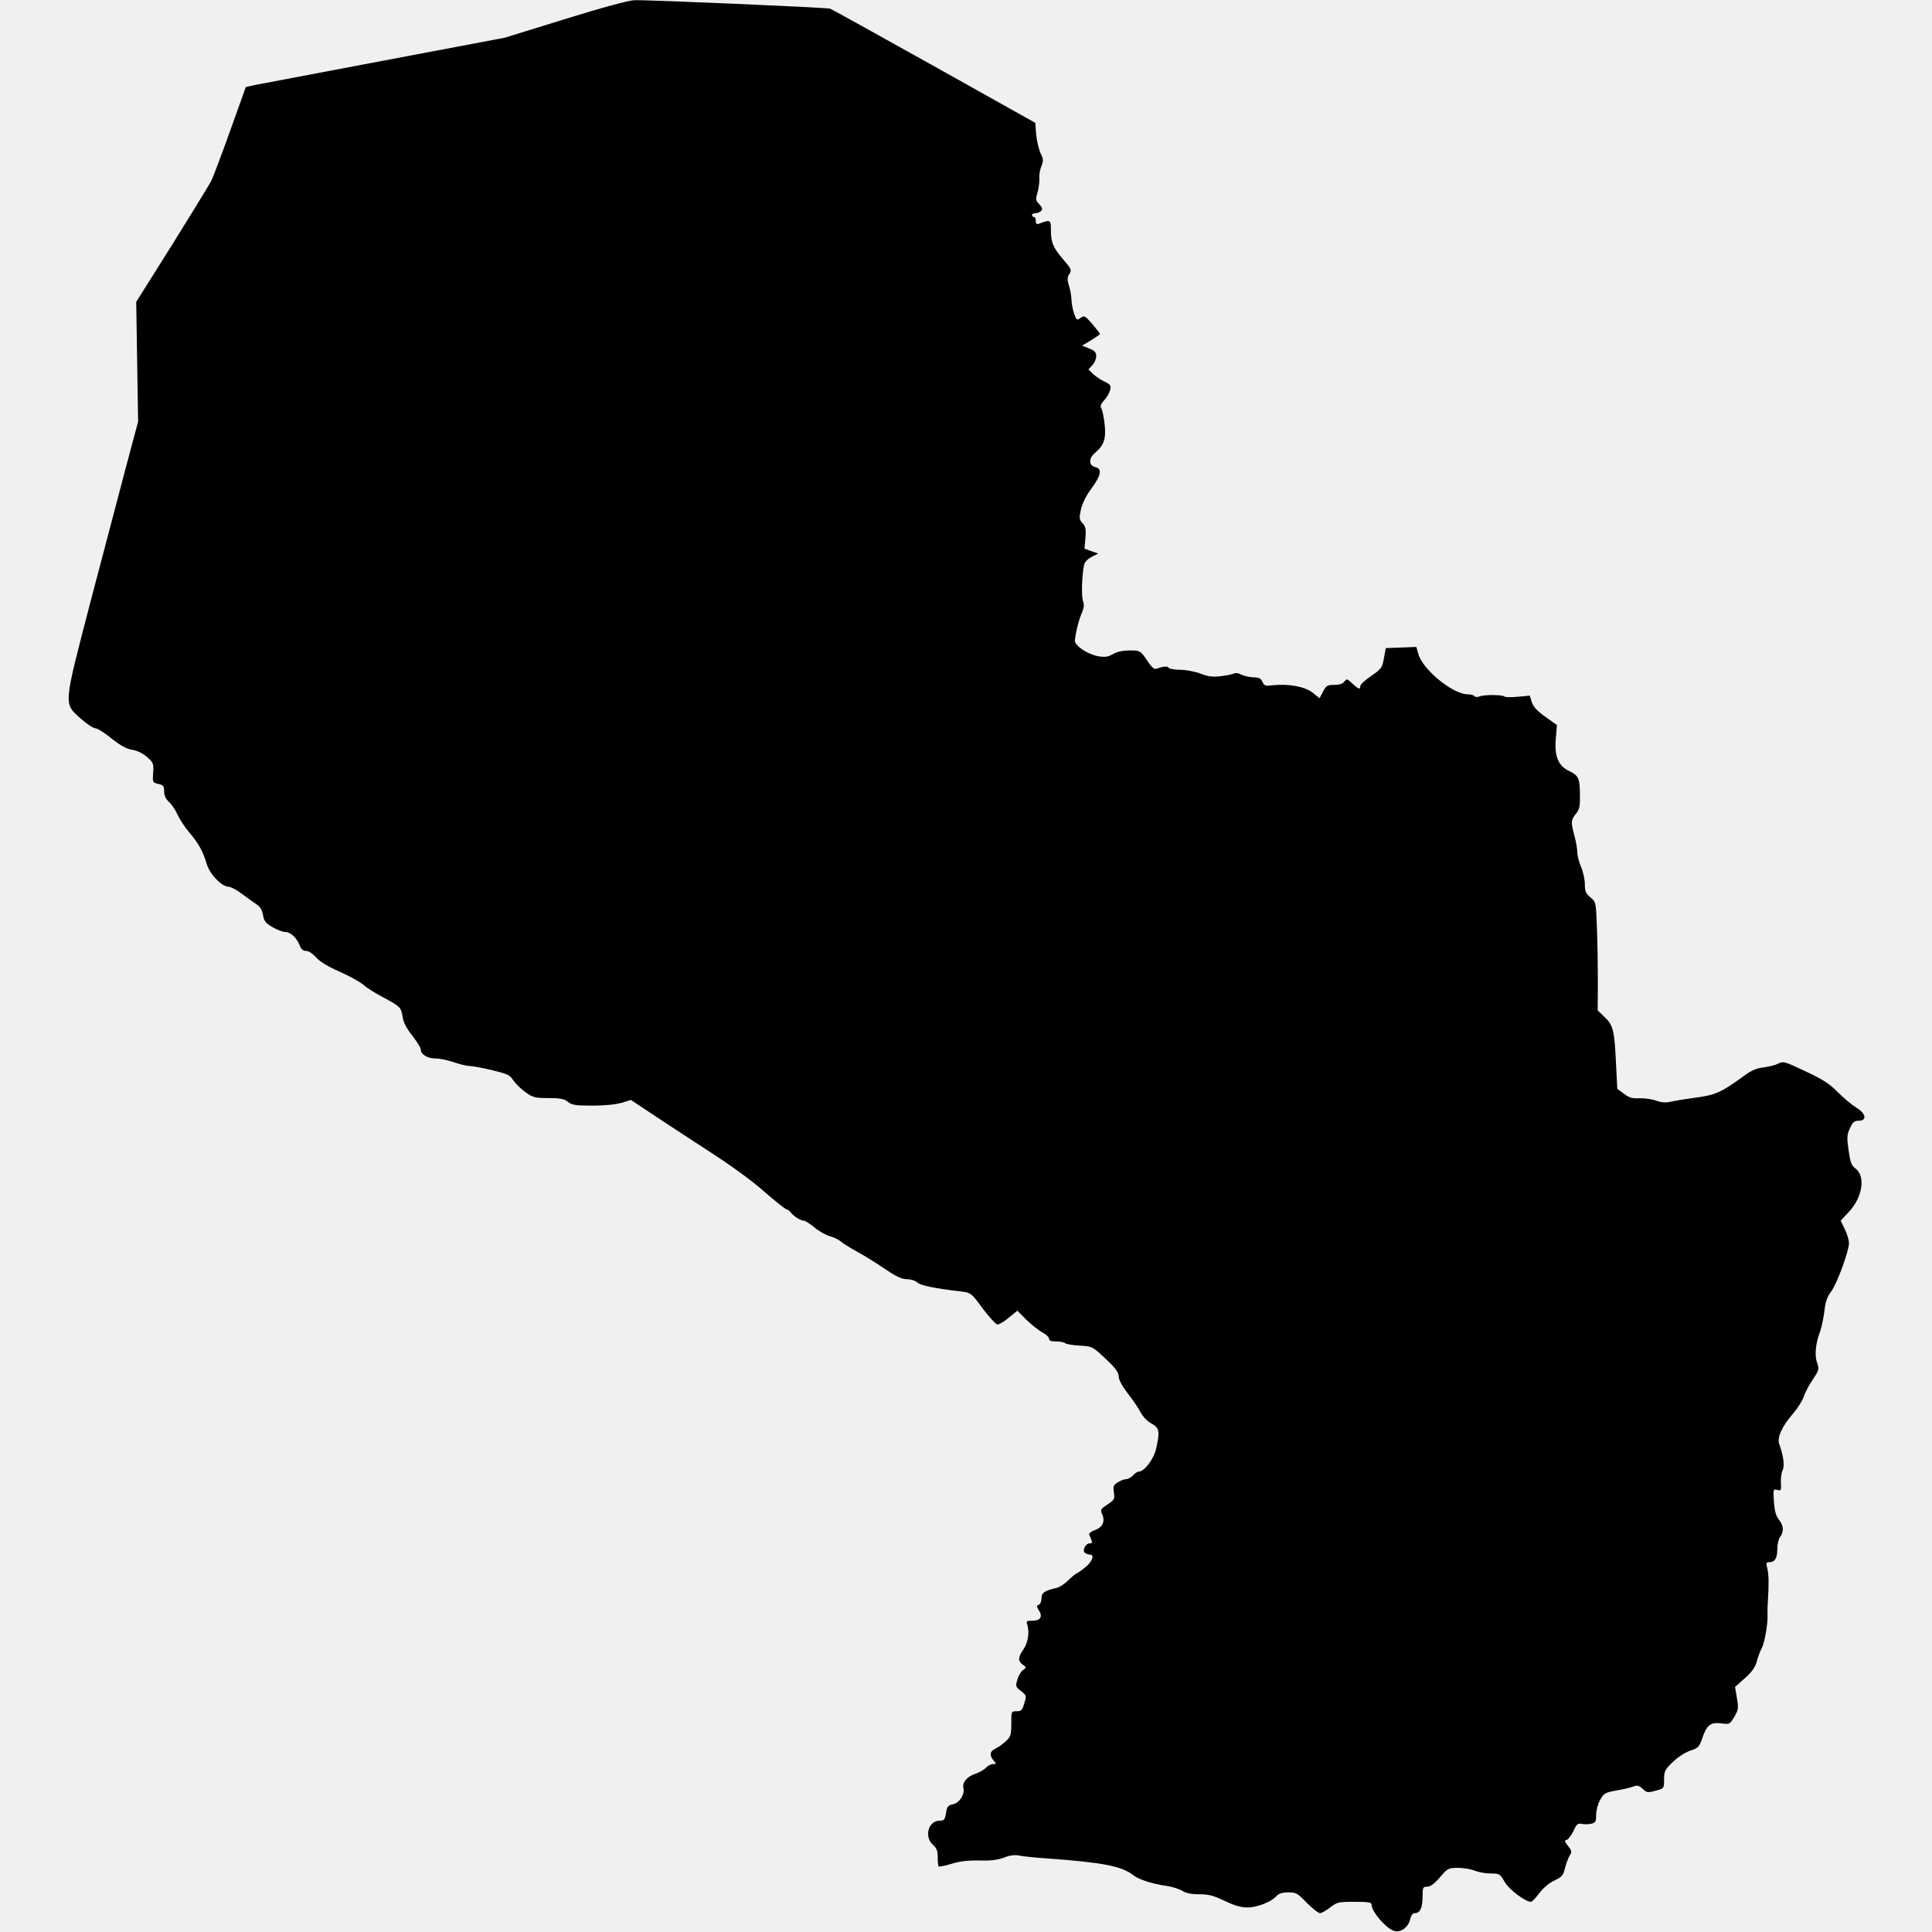
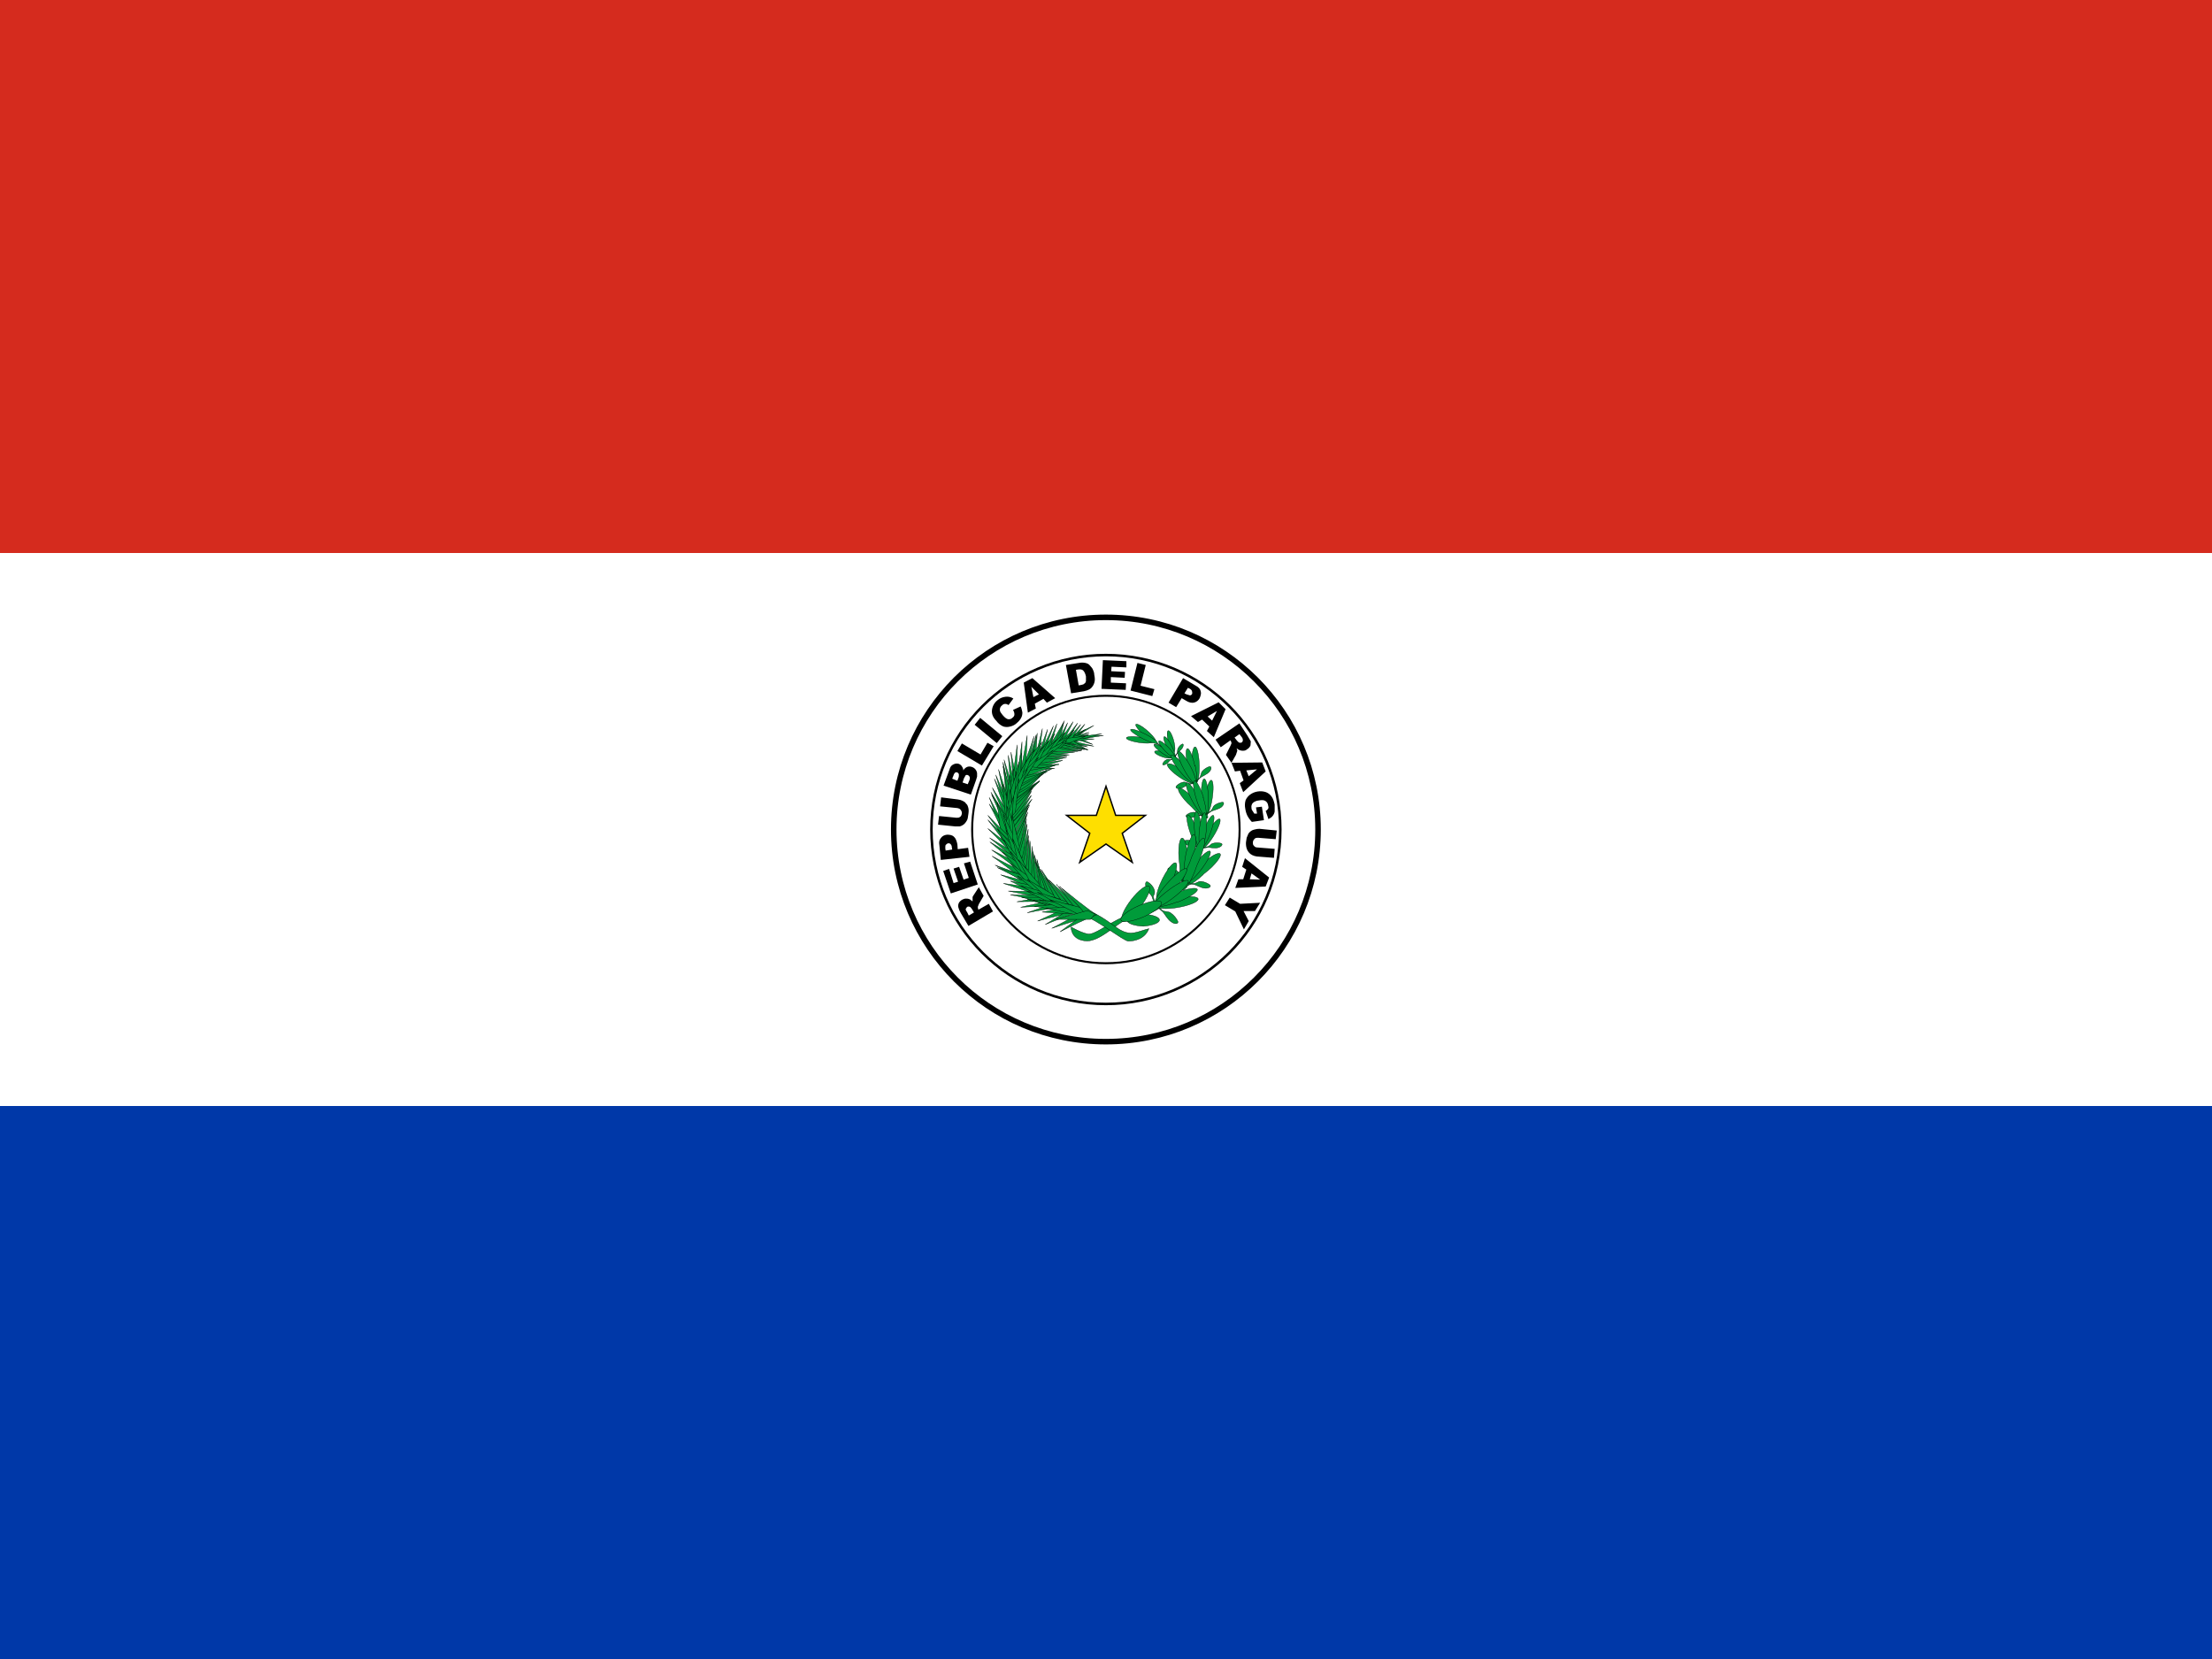
- <svg xmlns="http://www.w3.org/2000/svg" version="1.0" width="1024pt" height="1024pt" viewBox="0 0 1024 1024" preserveAspectRatio="xMidYMid meet">
-   <g transform="translate(0,1024) scale(0.1,-0.1)" fill="#000000" stroke="none">
-     <path d="M2995 10139 l-320 -99 -635 -120 c-349 -66 -658 -125 -686 -130 l-51 -11 -83 -232 c-46 -128 -91 -248 -101 -267 -10 -19 -103 -171 -207 -338 l-190 -302 5 -318 5 -317 -66 -247 c-36 -136 -120 -456 -187 -710 -144 -553 -142 -535 -53 -615 33 -29 68 -53 79 -53 11 0 50 -24 86 -54 48 -38 79 -55 109 -60 27 -4 57 -19 79 -38 34 -30 36 -35 33 -84 -4 -51 -3 -52 27 -59 27 -6 31 -11 31 -39 0 -22 8 -40 26 -57 15 -13 35 -44 45 -67 11 -24 39 -67 63 -95 50 -59 72 -100 92 -167 16 -54 80 -120 116 -120 11 0 44 -17 72 -39 28 -21 63 -46 77 -55 18 -12 28 -29 33 -55 5 -33 13 -43 50 -65 25 -14 55 -26 69 -26 27 0 61 -32 76 -72 7 -19 18 -28 33 -28 14 0 35 -14 53 -34 20 -23 63 -49 125 -76 52 -23 109 -55 127 -70 17 -16 62 -44 100 -64 94 -50 99 -55 107 -105 4 -30 21 -62 51 -100 25 -32 45 -64 45 -73 0 -26 35 -48 77 -48 22 0 66 -9 98 -20 32 -11 70 -20 84 -20 14 0 68 -10 119 -22 82 -20 95 -26 112 -53 11 -17 39 -45 64 -63 41 -29 51 -32 123 -32 62 0 83 -4 103 -20 21 -17 41 -20 130 -20 65 0 124 6 155 15 l49 15 116 -77 c63 -42 198 -130 299 -196 111 -71 228 -156 292 -213 60 -52 112 -94 118 -94 5 0 16 -8 23 -17 15 -20 52 -43 69 -43 7 0 32 -16 56 -36 24 -20 60 -40 81 -46 20 -5 46 -18 57 -27 11 -10 51 -35 89 -56 39 -21 105 -62 148 -92 60 -40 88 -53 115 -53 21 0 45 -8 56 -18 17 -16 93 -31 238 -48 44 -6 49 -9 108 -90 35 -46 70 -84 78 -84 9 0 36 16 60 36 l45 37 51 -51 c29 -27 67 -57 85 -66 17 -9 32 -23 32 -31 0 -11 11 -15 38 -15 21 0 42 -4 47 -9 6 -5 40 -11 77 -13 67 -4 68 -4 136 -68 55 -51 70 -72 71 -95 1 -19 18 -51 48 -90 26 -33 57 -78 68 -100 13 -24 36 -48 58 -60 42 -23 46 -42 24 -136 -13 -55 -63 -119 -92 -119 -7 0 -20 -9 -30 -20 -10 -11 -27 -20 -37 -20 -10 0 -30 -8 -44 -17 -23 -14 -25 -22 -20 -54 5 -34 3 -38 -34 -63 -36 -24 -39 -28 -29 -50 18 -39 4 -70 -36 -85 -20 -7 -34 -18 -32 -24 19 -45 19 -47 3 -47 -23 0 -42 -40 -25 -51 8 -5 20 -9 27 -9 25 0 11 -38 -27 -68 -22 -18 -43 -32 -46 -32 -3 0 -22 -16 -42 -35 -20 -20 -48 -38 -62 -41 -64 -14 -81 -26 -81 -56 0 -16 -6 -31 -15 -34 -12 -5 -12 -9 1 -29 22 -33 9 -55 -33 -55 -32 0 -35 -2 -28 -22 12 -42 4 -93 -20 -129 -30 -43 -31 -63 -4 -82 20 -15 20 -15 1 -29 -11 -7 -24 -30 -30 -51 -10 -35 -9 -38 20 -60 29 -23 29 -25 17 -65 -11 -37 -16 -42 -41 -42 -28 0 -28 0 -28 -66 0 -60 -3 -69 -29 -93 -16 -15 -40 -32 -55 -39 -30 -13 -33 -37 -9 -64 15 -17 15 -18 -4 -18 -11 0 -28 -9 -38 -20 -9 -10 -34 -24 -54 -31 -44 -14 -72 -46 -65 -75 9 -34 -21 -80 -55 -87 -27 -6 -32 -12 -37 -47 -6 -35 -10 -40 -34 -40 -60 0 -83 -86 -35 -128 19 -17 25 -31 25 -65 0 -24 2 -46 5 -49 3 -3 34 3 67 13 44 14 87 19 148 18 62 -2 99 3 133 16 31 12 57 15 79 10 18 -4 85 -11 148 -15 300 -22 395 -41 457 -89 29 -23 100 -46 178 -57 27 -4 63 -15 80 -25 20 -13 49 -19 92 -19 50 0 75 -7 134 -35 52 -25 87 -35 120 -35 52 0 126 29 154 60 13 14 31 20 63 20 41 0 49 -4 98 -55 30 -30 61 -55 70 -55 9 0 33 14 54 30 36 28 43 30 129 30 77 0 91 -3 91 -16 0 -38 81 -130 122 -139 36 -8 74 22 83 66 5 20 13 29 25 29 27 0 40 30 40 89 0 47 2 51 24 51 17 0 38 15 68 50 41 48 45 50 96 50 29 0 69 -7 89 -15 19 -8 57 -15 84 -15 47 0 49 -1 75 -46 24 -41 109 -104 139 -104 6 1 25 21 43 45 20 27 51 54 79 67 42 20 49 28 58 68 7 25 18 55 25 66 12 19 11 25 -9 50 -19 24 -20 30 -8 32 9 2 24 23 36 46 17 38 23 43 45 39 14 -3 37 -2 51 1 22 6 25 12 25 47 0 24 9 58 21 79 20 36 27 39 86 50 35 6 75 15 90 21 21 8 30 6 48 -11 25 -23 27 -23 78 -9 36 10 37 11 37 57 0 43 4 52 45 92 28 27 65 51 93 61 43 14 48 20 63 62 24 73 45 90 100 83 46 -6 47 -6 71 34 22 38 23 46 14 100 l-10 59 52 46 c37 33 55 58 63 88 6 23 18 56 27 72 15 28 34 137 30 180 0 11 0 40 2 65 6 95 5 146 -3 177 -7 29 -6 33 10 33 30 0 43 21 43 69 0 26 7 55 15 65 21 28 19 59 -6 91 -16 19 -23 46 -27 95 -4 67 -4 69 18 63 20 -5 22 -3 19 38 -1 24 3 54 9 66 12 23 5 76 -17 137 -14 35 13 95 72 163 25 29 51 70 57 90 7 21 28 62 48 91 34 51 35 55 23 89 -14 39 -9 100 16 166 8 23 18 72 23 109 5 49 15 75 35 102 31 40 95 215 95 258 0 15 -10 48 -22 73 l-22 45 40 43 c76 79 94 193 37 235 -20 15 -26 31 -35 95 -10 68 -9 82 7 117 15 33 23 40 47 40 45 0 38 39 -14 70 -23 14 -66 50 -97 81 -44 45 -80 68 -172 111 -109 52 -118 54 -143 41 -15 -8 -50 -17 -77 -20 -36 -4 -65 -16 -98 -40 -134 -97 -156 -107 -280 -123 -36 -5 -86 -13 -110 -18 -33 -8 -54 -6 -85 5 -23 8 -62 13 -88 12 -37 -2 -53 3 -81 24 l-35 26 -7 138 c-8 171 -15 200 -61 243 l-36 35 1 150 c0 83 -2 212 -5 287 -5 137 -5 137 -35 162 -24 21 -29 32 -29 70 0 24 -9 65 -20 91 -11 26 -20 61 -20 78 0 18 -7 57 -15 87 -20 73 -19 84 8 117 19 24 22 39 21 105 -1 85 -8 98 -60 123 -55 26 -76 79 -68 169 l6 73 -60 43 c-44 31 -64 52 -73 78 l-11 35 -63 -6 c-34 -3 -66 -3 -70 1 -10 10 -106 11 -132 1 -13 -5 -25 -4 -28 1 -4 6 -20 10 -36 10 -78 0 -236 129 -261 212 l-11 39 -81 -3 -81 -3 -10 -54 c-9 -51 -14 -57 -68 -94 -31 -21 -57 -45 -57 -53 0 -21 -10 -17 -43 14 -27 25 -29 26 -41 10 -9 -12 -27 -18 -54 -18 -37 0 -43 -4 -60 -36 l-18 -35 -37 30 c-41 32 -127 48 -212 39 -38 -5 -44 -3 -54 18 -8 19 -19 24 -48 24 -21 1 -49 7 -63 14 -14 8 -31 11 -40 6 -8 -4 -40 -10 -70 -14 -43 -5 -67 -2 -108 14 -29 11 -76 20 -107 20 -29 0 -57 5 -61 11 -6 10 -30 7 -67 -6 -9 -4 -25 11 -47 44 -27 42 -37 51 -64 53 -57 2 -91 -3 -121 -21 -23 -13 -40 -15 -75 -9 -56 10 -126 57 -123 84 5 46 22 112 37 146 12 28 13 44 6 63 -9 24 -6 136 6 192 2 13 19 30 39 41 l36 18 -37 13 -36 13 5 57 c4 46 1 60 -15 78 -18 19 -19 27 -9 72 7 32 27 73 56 112 51 70 58 104 21 113 -36 9 -37 46 -3 75 48 40 60 75 52 150 -4 36 -11 74 -17 85 -8 14 -4 24 15 45 13 14 27 38 31 54 6 24 2 29 -31 45 -20 9 -47 28 -61 41 l-23 23 20 22 c12 12 21 34 21 48 0 21 -8 29 -37 41 l-38 15 47 28 c26 16 47 31 48 34 0 3 -18 26 -41 53 -38 44 -42 46 -62 32 -20 -14 -21 -13 -34 23 -7 20 -13 53 -14 72 0 19 -6 53 -13 75 -10 33 -10 44 2 63 13 21 11 26 -32 76 -55 64 -66 91 -66 158 0 54 -3 55 -64 32 -12 -4 -16 0 -16 15 0 12 -4 21 -10 21 -5 0 -10 5 -10 10 0 6 8 10 18 10 10 0 23 5 30 12 9 9 7 17 -9 35 -20 20 -21 26 -9 66 6 24 10 57 9 73 -2 16 3 44 10 62 12 29 12 38 -4 70 -9 20 -20 65 -23 99 l-5 62 -536 300 c-295 165 -543 302 -551 305 -16 6 -959 47 -1038 45 -29 -1 -171 -39 -367 -100z" />
+ <svg xmlns="http://www.w3.org/2000/svg" id="flag-icons-py" viewBox="0 0 640 480">
+   <path fill="#0038a8" d="M0 319.7h640V480H0z" />
+   <path fill="#fff" d="M0 160h640v160H0z" />
+   <path fill="#d52b1e" d="M0 0h640v160H0z" />
+   <g fill="none" stroke="#000" transform="translate(-116.4) scale(1.45455)">
+     <circle cx="300" cy="165" r="42.2" stroke-width="1.1" />
+     <circle cx="300" cy="165" r="34.7" stroke-width=".5" />
+     <circle cx="300" cy="165" r="26.6" stroke-width=".4" />
  </g>
+   <path d="m287.3 263.7-7.1 4.2-2.2-3.7a6.2 6.2 0 0 1-.7-1.6 2 2 0 0 1 .1-1.3c.2-.4.5-.7 1-1 .4-.2.7-.3 1.1-.3a2.3 2.3 0 0 1 1.1.2l.8.6v-1.3l.3-.5 1.5-2.3 1.4 2.5-1.4 2.4-.3.8.1.6.1.2 3-1.7zm-5.5.3-.6-1-.4-.5a.7.7 0 0 0-.5-.2.8.8 0 0 0-.5.1l-.4.6c0 .2.1.5.4.9l.5 1zm-6.7-5.5-2.2-6.5 1.7-.6 1.3 4.1 1.3-.4-1.3-3.8 1.6-.5 1.3 3.7 1.5-.5-1.4-4.2 1.8-.5 2.2 6.6zm-2.9-9.7-.4-4.2c-.2-1 0-1.6.4-2.1.4-.6 1-.9 1.8-1 .8 0 1.5.1 2 .6.5.4.8 1.2 1 2.2l.1 1.4 3-.4.4 2.6zm3.3-3-.1-.6c0-.5-.2-.8-.4-1a.8.8 0 0 0-.7-.2 1 1 0 0 0-.6.4c-.2.1-.2.5-.2 1l.1.7zm-3.5-12.5.3-2.6 4.8.6a4.2 4.2 0 0 1 1.4.4c.4.2.8.4 1 .8.4.3.5.7.6 1 .2.6.2 1.2.1 1.9l-.2 1.3c-.1.5-.3.8-.5 1.1a3 3 0 0 1-1.8 1.3h-1.4l-4.9-.5.3-2.5 5 .5c.4 0 .8 0 1-.2.4-.2.5-.6.6-1a1.4 1.4 0 0 0-.3-1c-.2-.4-.6-.5-1-.6zm1-6 1.7-4.6c.2-.8.6-1.3 1.1-1.5a2 2 0 0 1 1.6-.2c.5.2.8.5 1 .9.2.3.3.6.3 1 .3-.5.7-.8 1.1-1a2 2 0 0 1 1.4 0 2.2 2.2 0 0 1 1.5 1.8v1l-.3 1-1.5 4.2zm4-1.4.4-1.1c0-.4.1-.7 0-.8 0-.2-.2-.4-.4-.5a.7.7 0 0 0-.6 0c-.2.2-.4.4-.5.8l-.4 1zm3 1 .5-1.2c.1-.4.2-.7 0-1a.8.8 0 0 0-.4-.4.7.7 0 0 0-.7 0l-.5.9-.4 1.2zm-3-9.6 1.3-2.2 5.4 3.2 2-3.4 1.8 1-3.4 5.6zm5-7.6 1.6-2 6.4 5.3-1.6 2zm11.1-4.3 2.2-1c.3.6.4 1.2.5 1.7a3.1 3.1 0 0 1-.3 1.5 4.5 4.5 0 0 1-1.2 1.5 4 4 0 0 1-2 1.1 3.5 3.5 0 0 1-2 0 4.7 4.7 0 0 1-2-1.6c-1-1-1.4-2-1.3-3.1a4.2 4.2 0 0 1 1.6-2.9 4.2 4.2 0 0 1 2.3-1c.7-.1 1.5 0 2.3.5l-1.4 1.9a1.9 1.9 0 0 0-.6-.3 1.5 1.5 0 0 0-.7 0 1.5 1.5 0 0 0-.6.4 1.5 1.5 0 0 0-.6 1.4c0 .4.4.9.8 1.4.6.7 1.1 1.1 1.6 1.2.4 0 .8 0 1.2-.4.4-.3.6-.6.6-1s-.1-.8-.4-1.3zm8.8-3.2-2.5 1.4.3 1.4-2.3 1.2-1.2-8.7 2.5-1.3 6.6 5.8-2.4 1.3zm-1.3-1.3-2.2-2.2.6 3zm7.8-8.5 3.8-.6a4.6 4.6 0 0 1 1.8 0c.5.1 1 .3 1.3.7s.7.7.9 1.2c.2.4.4 1 .4 1.5.2.9.2 1.6.1 2a3.4 3.4 0 0 1-.6 1.4 2.7 2.7 0 0 1-1 .9 6 6 0 0 1-1.5.5l-3.7.6zm2.9 1.4.8 4.5.6-.1c.5-.1.9-.2 1-.4.3-.1.4-.4.5-.7v-1.4c-.2-.9-.5-1.4-.8-1.7-.3-.3-.8-.4-1.5-.3zm7.8-2.8 6.8.3v1.8l-4.3-.2-.1 1.3 4 .2-.1 1.7-4-.2v1.6l4.4.2-.1 1.9-7-.3zm10 .8 2.4.6-1.5 6 4 1-.6 2-6.3-1.6zm13.2 4.4 3.7 2.2c.8.4 1.3 1 1.4 1.6.2.6 0 1.3-.3 2a2.5 2.5 0 0 1-1.7 1.3c-.6.1-1.4 0-2.3-.6l-1.2-.7-1.6 2.6-2.2-1.3zm.4 4.4.6.3 1 .3a.8.8 0 0 0 .6-.4 1 1 0 0 0 0-.7c0-.3-.2-.5-.6-.8l-.6-.3zm7.2 9.6-2.1-2-1.2.7-2-1.7 8-4 2 2-3.4 8.1-2-1.8zm.8-1.7 1.4-2.8-2.7 1.6zm1 5.5 6.9-4.7 2.3 3.5 1 1.7-.1 1.2a2.3 2.3 0 0 1-1 1.1c-.3.3-.7.4-1 .4a2.3 2.3 0 0 1-1.2-.2c-.2 0-.5-.3-.8-.5l.2.7-.2.6a3.3 3.3 0 0 1-.2.6l-1.3 2.3-1.6-2.3 1.3-2.6.3-.7a1 1 0 0 0-.2-.7l-.1-.2-2.8 2zm5.5-.6.7.9.4.4c.2.2.3.2.5.2a.8.8 0 0 0 .5-.1.8.8 0 0 0 .3-.6c0-.2 0-.5-.3-.9l-.7-.9zm2.6 12.4-1-2.8-1.5.2-1-2.5 8.9-.1 1 2.6-6.5 6-1-2.6zm1.5-1.2 2.4-2-3.1.3zm2.1 9 1.7-.2.6 3.9-3.5.5a8 8 0 0 1-1.3-1.8 6.8 6.8 0 0 1-.6-2 5 5 0 0 1 .1-2.5 4 4 0 0 1 1.3-1.6 4.9 4.9 0 0 1 2.2-.9 5 5 0 0 1 2.4.2 3.6 3.6 0 0 1 1.7 1.4c.4.6.6 1.3.8 2.2v2a2.7 2.7 0 0 1-.6 1.3c-.3.4-.7.6-1.2.9l-.8-2.4c.3-.1.5-.3.7-.6s.1-.6 0-1a1.7 1.7 0 0 0-.7-1.2c-.4-.3-1-.4-2-.2a3 3 0 0 0-1.7.7c-.4.4-.5 1-.4 1.5 0 .3.1.6.3.8l.5.8h.8zm5.4 12-.2 2.6-5-.4a4.2 4.2 0 0 1-1.3-.4 3 3 0 0 1-1-.8 3 3 0 0 1-.6-1.1 5.1 5.1 0 0 1-.2-1.8l.2-1.3.5-1.2a3 3 0 0 1 .8-.8 2.6 2.6 0 0 1 1-.4 4.9 4.9 0 0 1 1.4-.2l5 .5-.3 2.5-5-.4c-.5 0-.9 0-1.1.3a1.4 1.4 0 0 0-.5 1c0 .4 0 .8.3 1 .2.3.5.5 1 .5zm-9.1 8.8.9-2.8-1.2-.8.8-2.5 7 5.6-1 2.6-8.8.4.9-2.5zm1.9 0 3 .1-2.5-1.8zm3 6.8-1.5 2.4h-3.3l1.5 2.9-1.4 2.4-2.5-5.2-3-1.8 1.4-2.2 3 1.8z" />
+   <g fill="#009b3a" stroke="#000" stroke-width=".1">
+     <path d="M328.1 211.3s23.4 10.1 19.3 30.9c-4 20.8-17 20.6-22.2 23-5 2.2-8.6 5.5-10.6 5-2-.4-4.7-2-4.7-2s-.2 3.5 3.9 4c4.1.7 9.5-5.3 12-6 2.6-.6 18.5-2.4 22.4-23.5 4.5-22.6-20-30.7-20-31.4z" />
+     <path d="M339.9 215.8a3.2.8 75.1 0 1-1.5 0 3.2.8 75.1 1 1 1.5 0z" />
+     <path d="M339.1 216a3.3.7 63.3 1 1-1.4.5 3.3.7 63.3 0 1 1.4-.5zm-2.3 1.5a3.1.8 17 0 1-.2 1.6 3.1.8 17 0 1 .2-1.6z" />
+     <path d="M337.1 216.7a3.3.7 34.2 1 1-.7 1.3 3.3.7 34.2 1 1 .7-1.3z" />
+     <path d="M338.1 216.3a3.3.7 46.2 1 1-1 1 3.3.7 46.2 0 1 1-1z" />
+     <path d="m339.7 219.2-1 .6c-.3 0-.6-.3-1.2 0s-1 .9-1.1 1.2c-.1.3.2.5.9.1.7-.3.9-.9 1.2-1.1l1.3-.7.8-1.3c.3-.4 1.2-1 1.6-1.8.3-.6.2-1.1-.2-.9a3 3 0 0 0-1.2 1.3c-.2.4 0 1-.3 1.4l-.8 1.2zm7.3 2.4a1 4.8-1.6 1 1-2.2-.5 1 4.8-1.6 1 1 2.2.5z" />
+     <path d="M345.8 221.5a5 1 77.5 1 1-2.2.1 5 1 77.5 1 1 2.1 0z" />
+     <path d="M342 222.7a4.7 1.1 35 1 1-.7 2.2 4.7 1.1 35 1 1 .7-2.2z" />
+     <path d="M342.8 221.6a5 1 50.9 0 1-1.4 1.6 5 1 50.9 1 1 1.4-1.5z" />
+     <path d="M344.3 221.5a5.1 1 61.8 1 1-1.8 1 5.1 1 61.8 1 1 1.8-1z" />
+     <path d="m345.6 226.4-1.8.4c-.3 0-.6-.7-1.5-.5-.9.2-1.7.8-2 1.2-.2.4.1.8 1.2.6 1.2-.2 1.6-1 2.2-1 .5-.2 1.4-.4 2-.4.2-.4 1-1.2 1.5-1.6.5-.5 2-1 2.7-1.8.7-.8.7-1.6 0-1.5a4.8 4.8 0 0 0-2 1.3c-.5.6-.4 1.5-.9 2l-1.4 1.3zm5.1 4.9a1 4.8 8.7 1 1-2-1 1 4.8 8.7 1 1 2 1z" />
+     <path d="M349.6 231a1 5-2 1 1-2-.3 1 5-2 1 1 2 .3z" />
+     <path d="M345.7 231.4a4.7 1.1 46 1 1-1 2 4.7 1.1 46 1 1 1-2z" />
+     <path d="M346.7 230.5a5 1 61.8 1 1-1.7 1.3 5 1 61.8 1 1 1.7-1.3z" />
+     <path d="M348.1 230.7a5.1 1 72.5 1 1-1.9.7 5.1 1 72.5 1 1 2-.7z" />
+     <path d="M348.5 235.8h-1.7c-.3 0-.5-.8-1.4-.8a3.3 3.3 0 0 0-2.1.8c-.4.4-.1.8 1 .8s1.7-.5 2.3-.6h2l1.8-1.2c.6-.4 2.1-.6 3-1.3.7-.6.9-1.4.3-1.4a5 5 0 0 0-2.3.9c-.5.4-.6 1.3-1.2 1.7-.4.2-1.6 1.1-1.7 1m2.5 6.4a1 4.8 31.3 0 1-1.4-1.7 1 4.8 31.3 0 1 1.4 1.7" />
+     <path d="M350.1 241.3a1 5 20.6 0 1-1.8-1.1 1 5 20.6 0 1 1.8 1.1m-3.7-1.2a4.8 1 70 0 1-1.8 1.5 4.8 1 70 0 1 1.8-1.5" />
+     <path d="M347.6 239.7a1 5.1-4.9 0 1-2 .5 1 5.1-4.9 1 1 2-.5" />
+     <path d="M349 240.4a1 5.2 5.5 1 1-2-.1 1 5.2 5.5 1 1 2 .1" />
+     <path d="M347.3 245.3s-1.4-.5-1.6-.7c-.3-.2-.1-.8-1-1.3a3.1 3.1 0 0 0-2.2 0c-.5 0-.4.6.6 1 1 .6 1.8.2 2.3.4l1.8.9c.5-.2 1.6-.3 2.2-.4.6-.1 2.1.4 3.2 0 .9-.3 1.3-1 .7-1.2a4.5 4.5 0 0 0-2.3 0c-.7.1-1.1 1-1.8 1-.5 0-1.9.4-2 .3m1 7.7a1.3 5.5 48.5 1 1-1.1-2.4 1.3 5.5 48.5 1 1 1 2.4" />
+     <path d="M347.3 251.9a1.2 5.8 37.5 1 1-1.5-2 1.2 5.8 37.5 1 1 1.5 2" />
+     <path d="M343.7 249.2a1.3 5.5-3.5 1 1-2.4 1 1.3 5.5-3.5 1 1 2.4-1" />
+     <path d="M345.1 249.2a1.2 5.9 11.6 0 1-2.3-.2 1.2 5.9 11.6 1 1 2.3.1" />
+     <path d="M346.3 250.4a1.2 6 22.1 1 1-2.1-.8 1.2 6 22.1 1 1 2.1.8" />
+     <path d="M343 255.3a16.3 16.3 0 0 1-1.6-1.4c-.2-.3.1-1-.7-1.8s-1.8-1-2.4-1c-.6.1-.6.7.3 1.6 1 1 2 .8 2.4 1.2.6.4 1.4 1.1 1.7 1.6l2.6.4c.7 0 2.2 1.1 3.5 1.1 1 0 1.8-.5 1.2-1a5.3 5.3 0 0 0-2.6-1c-.8 0-1.5.8-2.2.6l-2.3-.3m-2.3 7.3a1.4 6 79.8 1 1 .3-2.9 1.4 6 79.8 1 1-.3 2.9" />
+     <path d="M340.5 261a1.3 6.4 68.5 0 1-.5-2.6 1.3 6.4 68.5 0 1 .5 2.7" />
+     <path d="M338.4 256.4a1.4 6 26.2 0 1-2.8-.5 1.4 6 26.2 1 1 2.8.5" />
+     <path d="M339.9 257.2a1.3 6.5 41.8 0 1-2.3-1.5 1.3 6.5 41.8 0 1 2.3 1.5" />
+     <path d="M340.3 259.1a1.3 6.5 52.7 1 1-1.6-2 1.3 6.5 52.7 0 1 1.6 2" />
+     <path d="M334.4 261.7a18.1 18.1 0 0 1-.7-2.2c-.1-.4.6-.8.3-2a4.3 4.3 0 0 0-1.9-2.3c-.5-.3-.9.2-.5 1.6.4 1.4 1.4 1.9 1.7 2.6l.8 2.4 2.2 1.9c.6.5 1.5 2.4 2.7 3.1 1 .7 2 .5 1.8-.2a6.2 6.2 0 0 0-2-2.4c-.7-.6-1.8-.3-2.5-.8-.4-.5-2-1.6-2-1.7" />
+     <path d="M330.8 268a1.8 6.1 89 0 1 0-3.5 1.8 6.1 89 0 1 0 3.5" />
+     <path d="M330 262.5a1.7 6.3 37.6 0 1-2.7-2.2 1.7 6.3 37.6 1 1 2.6 2.2" />
+     <path d="M330.8 265.3a1.7 6.2 66.5 0 1-1.2-3.3 1.7 6.2 66.5 0 1 1.2 3.3m1.7-53.4a3.8.8 41.1 0 1-1.5.8 3.8.8 41.1 1 1 1.5-.8m-1.9 1.5a3.9.8 8.2 0 1 .3 1.6 3.9.8 8.2 1 1-.3-1.6" />
+     <path d="M331.4 212.4a4 .7 26.8 1 1-.8 1.3 4 .7 26.8 0 1 .8-1.3M303.7 262s5.1 1.1 9.6 2.7c4.5 1.7 11.3 7.2 13.1 7.6 2 0 4.9-.7 6-3.6-3.2.8-5 2.1-8 .5-1.1-.4-4.6-3.6-8.5-5.3-3.8-1.7-11.5-3.6-11.5-3.6l-.7 1.7m5.5-46.5 5.9-3.1-6.5 1.7-.8 1.1 1.4.3" />
+     <path d="M314.8 217c-2.3-.5-5.8-1.3-8-1.4 1.5-1.7 3.6-4.7 5-6.4-1 1.7-2.3 4-2.8 5.5 1.5.9 4 1.6 5.8 2.2" />
+     <path d="M308.1 215.9a314.4 314.4 0 0 1 5.3-4.1l-6.1 2.7-.6 1.3h1.4" />
+     <path d="M313.7 216.9c-2.3-.5-5.8-1.3-8-1.5 1.4-1.7 3.5-4.7 4.8-6.6-.8 1.8-2.2 4.1-2.7 5.8 1.6.9 4.1 1.6 6 2.3" />
+     <path d="m307.3 216.2 6.1-2.6-6.6 1.1-.9 1 1.3.5" />
+     <path d="M313 217c-2.3-.3-6-.7-8.2-.6 1.3-2 3-5.3 4.1-7.3-.6 1.9-1.7 4.4-2 6.1 1.7.8 4.3 1.2 6.1 1.7" />
+     <path d="m306.6 216.2 4.2-5-5.3 3.9-.3 1.3 1.4-.2" />
+     <path d="M313 217.3c-2.5 0-6.4-.3-8.8 0 1.2-2.3 2.7-6 3.6-8.3-.4 2.1-1.3 5-1.4 6.9 1.8.6 4.6 1 6.6 1.4" />
+     <path d="m305.8 217.4 5-4.9-6.1 3.5-.4 1.4h1.5" />
+     <path d="M311.9 217.4c-2.7 0-6.8-.1-9.5.2 1.8-2.5 4.2-6.6 5.6-9.1-1 2.3-2.4 5.4-3 7.5 1.9.7 4.8 1 6.9 1.4" />
+     <path d="m304 217.8 6.6-5.5-7.4 3.9-.8 1.6h1.6" />
+     <path d="M311 217.6c-2.7.4-6.9.8-9.4 1.5 1.3-2.7 3.1-7 4.2-9.7-.6 2.4-1.7 5.6-2 7.8 2 .4 5 .3 7.1.4" />
+     <path d="m303.2 218.9 5-7-6.3 5.7-.3 1.7 1.6-.4" />
+     <path d="M309.4 218.4c-2.6.3-6.8.5-9.4 1 1.5-2.6 3.5-6.8 4.8-9.4-.8 2.3-2 5.5-2.4 7.7 2 .5 5 .5 7 .7" />
+     <path d="m302.3 219.6 6.4-5.5-7.3 3.9-.7 1.6h1.6" />
+     <path d="M308.7 218.7c-2.7.6-6.9 1.3-9.4 2.1 1.2-2.7 2.8-7.1 3.8-9.8-.5 2.4-1.4 5.6-1.6 7.8 2 .3 5 0 7.2-.1" />
+     <path d="m301.2 220 4-7.7-5.4 6.6-.1 1.7 1.5-.7" />
+     <path d="M308.7 219.1c-3 .8-7.4 1.8-10 2.8 1-3.1 2.1-8 2.9-11.1-.3 2.7-.9 6.3-.8 8.8 2.3.2 5.5-.3 7.8-.5" />
+     <path d="m300.4 221.7 5.2-7.6-6.6 6.1-.3 2 1.7-.5" />
+     <path d="M307.5 220c-2.8.9-7.2 2.1-9.8 3.3.8-3.2 1.8-8.1 2.4-11.2-.1 2.7-.5 6.3-.3 8.7 2.2.1 5.4-.6 7.7-.8" />
+     <path d="m299.4 222.8 3.9-8.4-5.6 7.2v2l1.7-.8" />
+     <path d="M306.4 221.2c-2.8.6-7.3 1.5-10 2.4 1.1-3 2.5-8 3.4-11-.4 2.7-1.1 6.4-1.1 8.7 2.2.3 5.4-.1 7.7-.2" />
+     <path d="m298.4 223.6 6.4-6.6-7.5 4.9-.6 1.8 1.7-.1" />
+     <path d="M305.2 222.3c-2.9.4-7.3.8-10 1.5 1.3-3 3-7.8 4-10.8-.6 2.7-1.5 6.3-1.7 8.7 2.2.5 5.4.4 7.7.6" />
+     <path d="m297.2 223 4.3-8.3-5.9 7v1.9l1.6-.7" />
+     <path d="M305.5 221.3c-3 1.3-8 3-10.9 4.6 1-3.7 2-9.5 2.6-13.1 0 3.1-.5 7.4-.3 10.1 2.5 0 6-1.1 8.6-1.6" />
+     <path d="m296.6 225.4 5.2-9.4-6.9 8-.2 2.2 1.9-.8" />
+     <path d="M304.3 222.5c-3 1.4-7.8 3.4-10.6 5.1.8-3.6 1.5-9.5 2-13 0 3-.2 7.3.1 10 2.5-.3 6-1.5 8.5-2.1" />
+     <path d="m295.5 226.8 3.8-10.1-5.7 9 .2 2.3 1.7-1.2" />
+     <path d="M303 223.3c-3 1.5-7.8 3.5-10.6 5.3.7-3.7 1.4-9.5 1.9-13.1 0 3-.2 7.3.2 10 2.5-.3 6-1.6 8.5-2.2" />
+     <path d="m294.7 228 5.8-8.9-7.4 7.3-.3 2.2 1.9-.6" />
+     <path d="M302.7 222.8c-2.7 2.2-7 5.4-9.4 7.8 0-3.8-.5-9.5-.8-13 .6 2.9 1.3 7 2.3 9.5 2.4-.9 5.5-3 8-4.2" />
+     <path d="m295 228.5.6-10.7-2.8 10.4.8 2 1.4-1.7" />
+     <path d="M302 223.8c-2.8 2.2-7 5.3-9.5 7.7 0-3.7-.5-9.5-.8-13 .7 3 1.3 7 2.3 9.5 2.4-.8 5.5-3 8-4.2" />
+     <path d="m294.3 230.3 2.7-10.5-4.7 9.6.3 2.2 1.7-1.3" />
+     <path d="M301.6 224c-2.5 2.6-6.6 6.4-8.9 9-.4-3.7-1.5-9.6-2.2-13.2 1 3 2.1 7.1 3.4 9.5 2.3-1.1 5.4-3.6 7.7-5.2" />
+     <path d="m294.3 231.6.5-11.1-2.7 10.8.8 2 1.4-1.7" />
+     <path d="M300.8 226c-2.7 2.2-7 5.5-9.6 8 0-3.8-.7-9.8-1-13.5.7 3 1.5 7.3 2.5 9.9 2.5-1 5.7-3.1 8.1-4.5" />
+     <path d="m293.5 232.9 3.8-10.5-5.8 9.3.2 2.3 1.8-1.1" />
+     <path d="M300.8 226c-2.5 2.5-6.3 6.4-8.5 9.1-.4-3.8-1.5-9.8-2.1-13.4 1 3 2 7.2 3.2 9.6 2.3-1.2 5.1-3.7 7.4-5.3" />
+     <path d="m293.6 233.4-.4-11-1.8 11 1 1.9 1.2-1.9" />
+     <path d="M299.6 226.8c-2.4 2.6-6.1 6.5-8.2 9.3-.5-4-1.8-9.8-2.5-13.5 1 3 2.3 7.2 3.5 9.6 2.2-1.2 5-3.8 7.2-5.4" />
+     <path d="m293 234.5 1.2-11.2-3.3 10.6.7 2.2 1.4-1.6" />
+     <path d="M299 227.2c-2 2.9-5.5 7-7.4 10-.8-3.8-2.5-9.5-3.5-13 1.3 2.8 2.8 6.8 4.2 9.1 2.1-1.4 4.7-4.2 6.8-6" />
+     <path d="m293 235.6-.8-11.3-1.4 11.2 1 2 1.1-2" />
+     <path d="M298.9 227.9c-2 3-5.3 7.3-7 10.4-1-3.8-3-9.5-4.2-13 1.4 2.8 3.1 6.8 4.7 9 2-1.5 4.5-4.5 6.5-6.4" />
+     <path d="m293.6 236.6 1.2-11.3-3.2 10.6.6 2.3 1.4-1.6" />
+     <path d="M298.4 229c-1.7 3.1-4.5 8-6 11.3-1.3-3.6-3.8-9-5.3-12.4 1.7 2.6 3.7 6.3 5.5 8.4 1.9-1.8 4-5.2 5.8-7.4" />
+     <path d="m293.3 237.6-3.2-10.8 1 11.3 1.5 1.6.6-2.1" />
+     <path d="M298.4 230.2c-1.8 3.2-4.8 8-6.3 11.3-1.3-3.6-3.8-9-5.4-12.3 1.7 2.6 3.8 6.3 5.6 8.3 2-1.8 4.2-5.1 6-7.3" />
+     <path d="m293.4 239.6-1.2-11.3-1 11.3 1.1 2 1.1-2" />
+     <path d="M298.6 231.2c-1.9 3.1-5 7.9-6.5 11.1-1.3-3.6-3.7-9-5.2-12.4 1.7 2.6 3.7 6.4 5.5 8.4 2-1.7 4.3-5 6.2-7.1" />
+     <path d="m293.3 240.5-2.1-11-.1 11.2 1.3 1.8.9-2" />
+     <path d="M297.8 232.8c-2 3-5.3 7.5-7 10.7-1.1-3.7-3.3-9.4-4.6-12.8 1.5 2.7 3.4 6.6 5 8.8 2.1-1.6 4.6-4.7 6.6-6.7" />
+     <path d="m292.3 241.7 1-11.3-3.1 10.7.7 2.2 1.4-1.6" />
+     <path d="M297.9 233c-1.7 3.3-4.6 8.3-6 11.6-1.4-3.5-4-8.8-5.7-12 1.8 2.4 4 6 5.8 8 2-1.9 4-5.3 5.9-7.5" />
+     <path d="m292 242.7-3.5-10.6 1.3 11.2 1.5 1.6.6-2.2" />
+     <path d="M297.4 233.9c-1.2 3.6-3.2 9-4 12.7-2-3.2-5.5-7.8-7.6-10.7 2.1 2.1 4.9 5.2 7 6.7 1.6-2.3 3.2-6 4.6-8.7" />
+     <path d="m295 243.5-3.7-10.4 1.6 11.2 1.5 1.4.6-2.2" />
+     <path d="M297.4 235c-1.2 3.6-3.2 9.1-4 12.7-2-3.2-5.4-7.7-7.6-10.5 2.1 2 4.9 5 7 6.6 1.6-2.3 3.2-6.1 4.6-8.8" />
+     <path d="m295 245.3-4.8-9.7 2.8 10.8 1.7 1.2.4-2.3" />
+     <path d="M297 235.9c-.7 3.7-2 9.5-2.5 13.2-2.3-2.9-6.3-7-8.7-9.4 2.3 1.7 5.4 4.4 7.7 5.5 1.3-2.5 2.4-6.5 3.5-9.3" />
+     <path d="m295.4 246.8-2.6-10.9.4 11.3 1.4 1.7.8-2" />
+     <path d="M297 237c-.4 3.9-1.2 9.8-1.2 13.5-2.6-2.5-6.9-6-9.5-8.1 2.4 1.4 5.7 3.6 8.1 4.4 1-2.6 1.8-6.8 2.6-9.7" />
+     <path d="m295.5 247.6-6.9-7.8 5.2 9.5 2 .6-.3-2.3" />
+     <path d="M297.2 238.4c-.4 3.8-1.2 9.7-1.3 13.4-2.6-2.5-6.9-6-9.5-8.2 2.5 1.4 5.8 3.7 8.1 4.5 1.1-2.6 1.8-6.8 2.7-9.7" />
+     <path d="M296.3 249.4 291 240l3.3 10.7 1.7 1.1.3-2.3" />
+     <path d="M297.5 240c-.3 3.8-.8 9.7-.8 13.5a117 117 0 0 0-9.8-7.6c2.6 1.2 6 3.3 8.3 4 1-2.7 1.6-7 2.3-10" />
+     <path d="m297 251.2-6.6-8.3 4.8 9.8 1.8.8v-2.3" />
+     <path d="M297.6 241.8c-.3 3.8-.8 9.7-.7 13.5-2.7-2.4-7.1-5.6-9.9-7.6 2.6 1.3 6 3.3 8.4 4 1-2.7 1.5-7 2.2-10" />
+     <path d="m297.5 252.6-4.5-10 2.5 11 1.6 1.3.4-2.3" />
+     <path d="M297.7 242.9c.2 3.9.2 9.8.6 13.6a134 134 0 0 0-10.4-6.2c2.6.9 6.1 2.4 8.6 2.8.7-2.9.8-7.1 1.2-10.2" />
+     <path d="m298.3 252.2-8.3-5.7 7 7.8 2 .1-.7-2.2" />
+     <path d="M298 243.3c.3 3.9.7 9.8 1.3 13.5-3-1.9-7.8-4.3-10.8-5.8 2.7.8 6.3 2.2 8.8 2.5.5-2.9.4-7.1.7-10.2" />
+     <path d="m299.3 254.3-7-8 5.3 9.6 1.9.7-.3-2.3" />
+     <path d="M298.6 244.8c.5 3.8 1 9.7 1.9 13.4-3-1.7-8-3.8-11-5.1 2.7.6 6.4 1.8 8.8 2 .4-3 .2-7.2.3-10.3" />
+     <path d="m300.6 255.7-8.3-5.9 7 8 2 .1-.7-2.2" />
+     <path d="M298.9 246.4c.7 3.8 1.7 9.7 2.7 13.3-3.1-1.5-8.2-3.1-11.3-4.1 2.8.3 6.5 1.2 9 1 .2-2.9-.3-7-.4-10.2" />
+     <path d="m301.6 256.9-7-8.2 5.2 9.7 2 .8-.2-2.3" />
+     <path d="M299.3 247.4c1.1 3.7 2.6 9.5 4 13-3.3-1-8.4-2-11.6-2.6 2.8 0 6.5.3 9-.1 0-3-1-7.1-1.4-10.2" />
+     <path d="m302 256.9-9.7-2 9.1 4.5 1.9-.7-1.4-1.8" />
+     <path d="M300 248.6c1 3.7 2.5 9.4 3.8 12.9-3.2-1-8.3-2-11.5-2.6 2.8 0 6.5.3 9 0 0-3-1-7.2-1.3-10.3" />
+     <path d="m303.5 257.9-9.2-4.5 8.2 6.7 2-.2-1-2" />
+     <path d="M299.5 249.2c1.8 3.4 4.5 8.7 6.5 11.7-3.4-.2-8.6 0-11.8 0 2.7-.5 6.4-1 8.7-2-.7-2.9-2.4-6.7-3.4-9.7" />
+     <path d="m305 258.9-9.6-2.6 9 5 1.8-.5-1.3-2" />
+     <path d="M300.4 250.7c1.9 3.3 4.6 8.6 6.7 11.6-3.4-.2-8.6 0-11.8.2 2.6-.7 6.4-1.2 8.6-2.2-.6-2.9-2.4-6.7-3.4-9.6" />
+     <path d="m306.1 259.7-8.9-5.3 7.8 7.4h2l-.9-2.1" />
+     <path d="M301.2 251.5c2.1 3.1 5.3 8 7.6 10.9a90 90 0 0 0-11.6 1.7c2.6-1 6.2-2 8.4-3.3-1-2.8-3.1-6.5-4.4-9.3" />
+     <path d="m306.8 260.5-9.6-.3 9.5 2.9 1.7-1.1-1.6-1.5m5.6-46.6 6.9-1.1-6.9.1-1.2.6 1.2.4" />
+     <path d="M316.2 215.4c-2-.6-5-1.6-7.1-2l7.4-3.5c-1.5 1-3.8 2.2-5 3.2 1.2.8 3.3 1.6 4.7 2.3" />
+     <path d="m312 214.1 6.8-1.8-7 .9-1 .7 1.3.2" />
+     <path d="M316.5 215.9c-2.4-.3-6-.7-8.3-.7 1.8-1.6 4.2-4.1 5.7-5.7-1 1.5-2.6 3.4-3.3 4.8 1.6.7 4.1 1.1 5.9 1.6" />
+     <path d="m309.6 214.6 7-.8-6.8-.2-1.3.6 1 .4" />
+     <path d="m314.7 216.1-7.5-1.3 6.9-3.8c-1.4 1-3.4 2.4-4.4 3.4 1.3.6 3.5 1.2 5 1.7" />
+     <path d="m309 214.6 6.1-2.7-6.7 1.8-.8.8h1.4" />
+     <path d="M314.5 216.9c-1.7-.7-4.5-2-6.2-2.5l4.4-4.8c-.8 1.3-2 3-2.6 4.4 1.2 1 3 2 4.4 2.9" />
+     <path d="m309.3 215 4.8-2-5.2.6-.6 1 1 .4m-4 44.6h-9.8l10 2.5 1.6-1-1.8-1.5" />
+     <path d="m307.1 260.2-10-2.3 9.6 4.7 2-.6-1.6-1.8" />
+     <path d="m308.8 260.9-10-.5 10 3 1.7-1-1.7-1.5" />
+     <path d="M302.5 253.9c2.5 2.8 6.4 7.4 9.1 9.9-3.3.5-8.3 1.8-11.4 2.7 2.4-1.2 6-2.6 8-4-1.4-2.6-4-6-5.7-8.6" />
+     <path d="m310.1 261.4-10-3.3 9.4 5.6 2-.4-1.4-2" />
+     <path d="M303.4 254.5c2.8 2.6 7 6.7 10 9-3.2.9-8 2.8-11 4 2.3-1.4 5.6-3.2 7.4-5-1.6-2.4-4.5-5.5-6.4-8" />
+     <path d="m311 262-9.5 1.9 10 .6 1.4-1.3-2-1.2" />
+     <path d="m309 261.4-9.8.8 10.1 1.7 1.6-1.2-2-1.3" />
+     <path d="m310.8 262-10.2-1.7 10 4 1.8-.7-1.6-1.7z" />
+     <path d="m312.5 262.5-10 .2 10.2 2.3 1.6-1.1-1.8-1.4z" />
+     <path d="M305.7 256c2.8 2.6 7 6.8 9.9 9.2-3.3.7-8.3 2.4-11.3 3.4 2.4-1.3 5.8-2.9 7.7-4.5-1.6-2.5-4.4-5.7-6.3-8.2z" />
+     <path d="m313.9 262.9-10.2-2.6 9.8 5 1.9-.6-1.5-1.8z" />
+     <path d="M306.6 256.5c3 2.4 7.6 6.2 10.7 8.2-3.2 1.1-7.8 3.5-10.6 4.9 2.2-1.7 5.3-3.7 7-5.5-1.8-2.4-5-5.3-7-7.6z" />
+     <path d="m314.8 263.4-9.3 2.6h10l1.3-1.5-2-1z" />
+   </g>
+   <path fill="#fedf00" stroke="#000" stroke-width=".4" d="m327.6 249.5-7.6-5.3-7.6 5.3 2.9-8.4-6.7-5.2h8.6l2.8-8.4 2.8 8.4h8.6l-6.7 5.2 2.9 8.4z" />
</svg>
